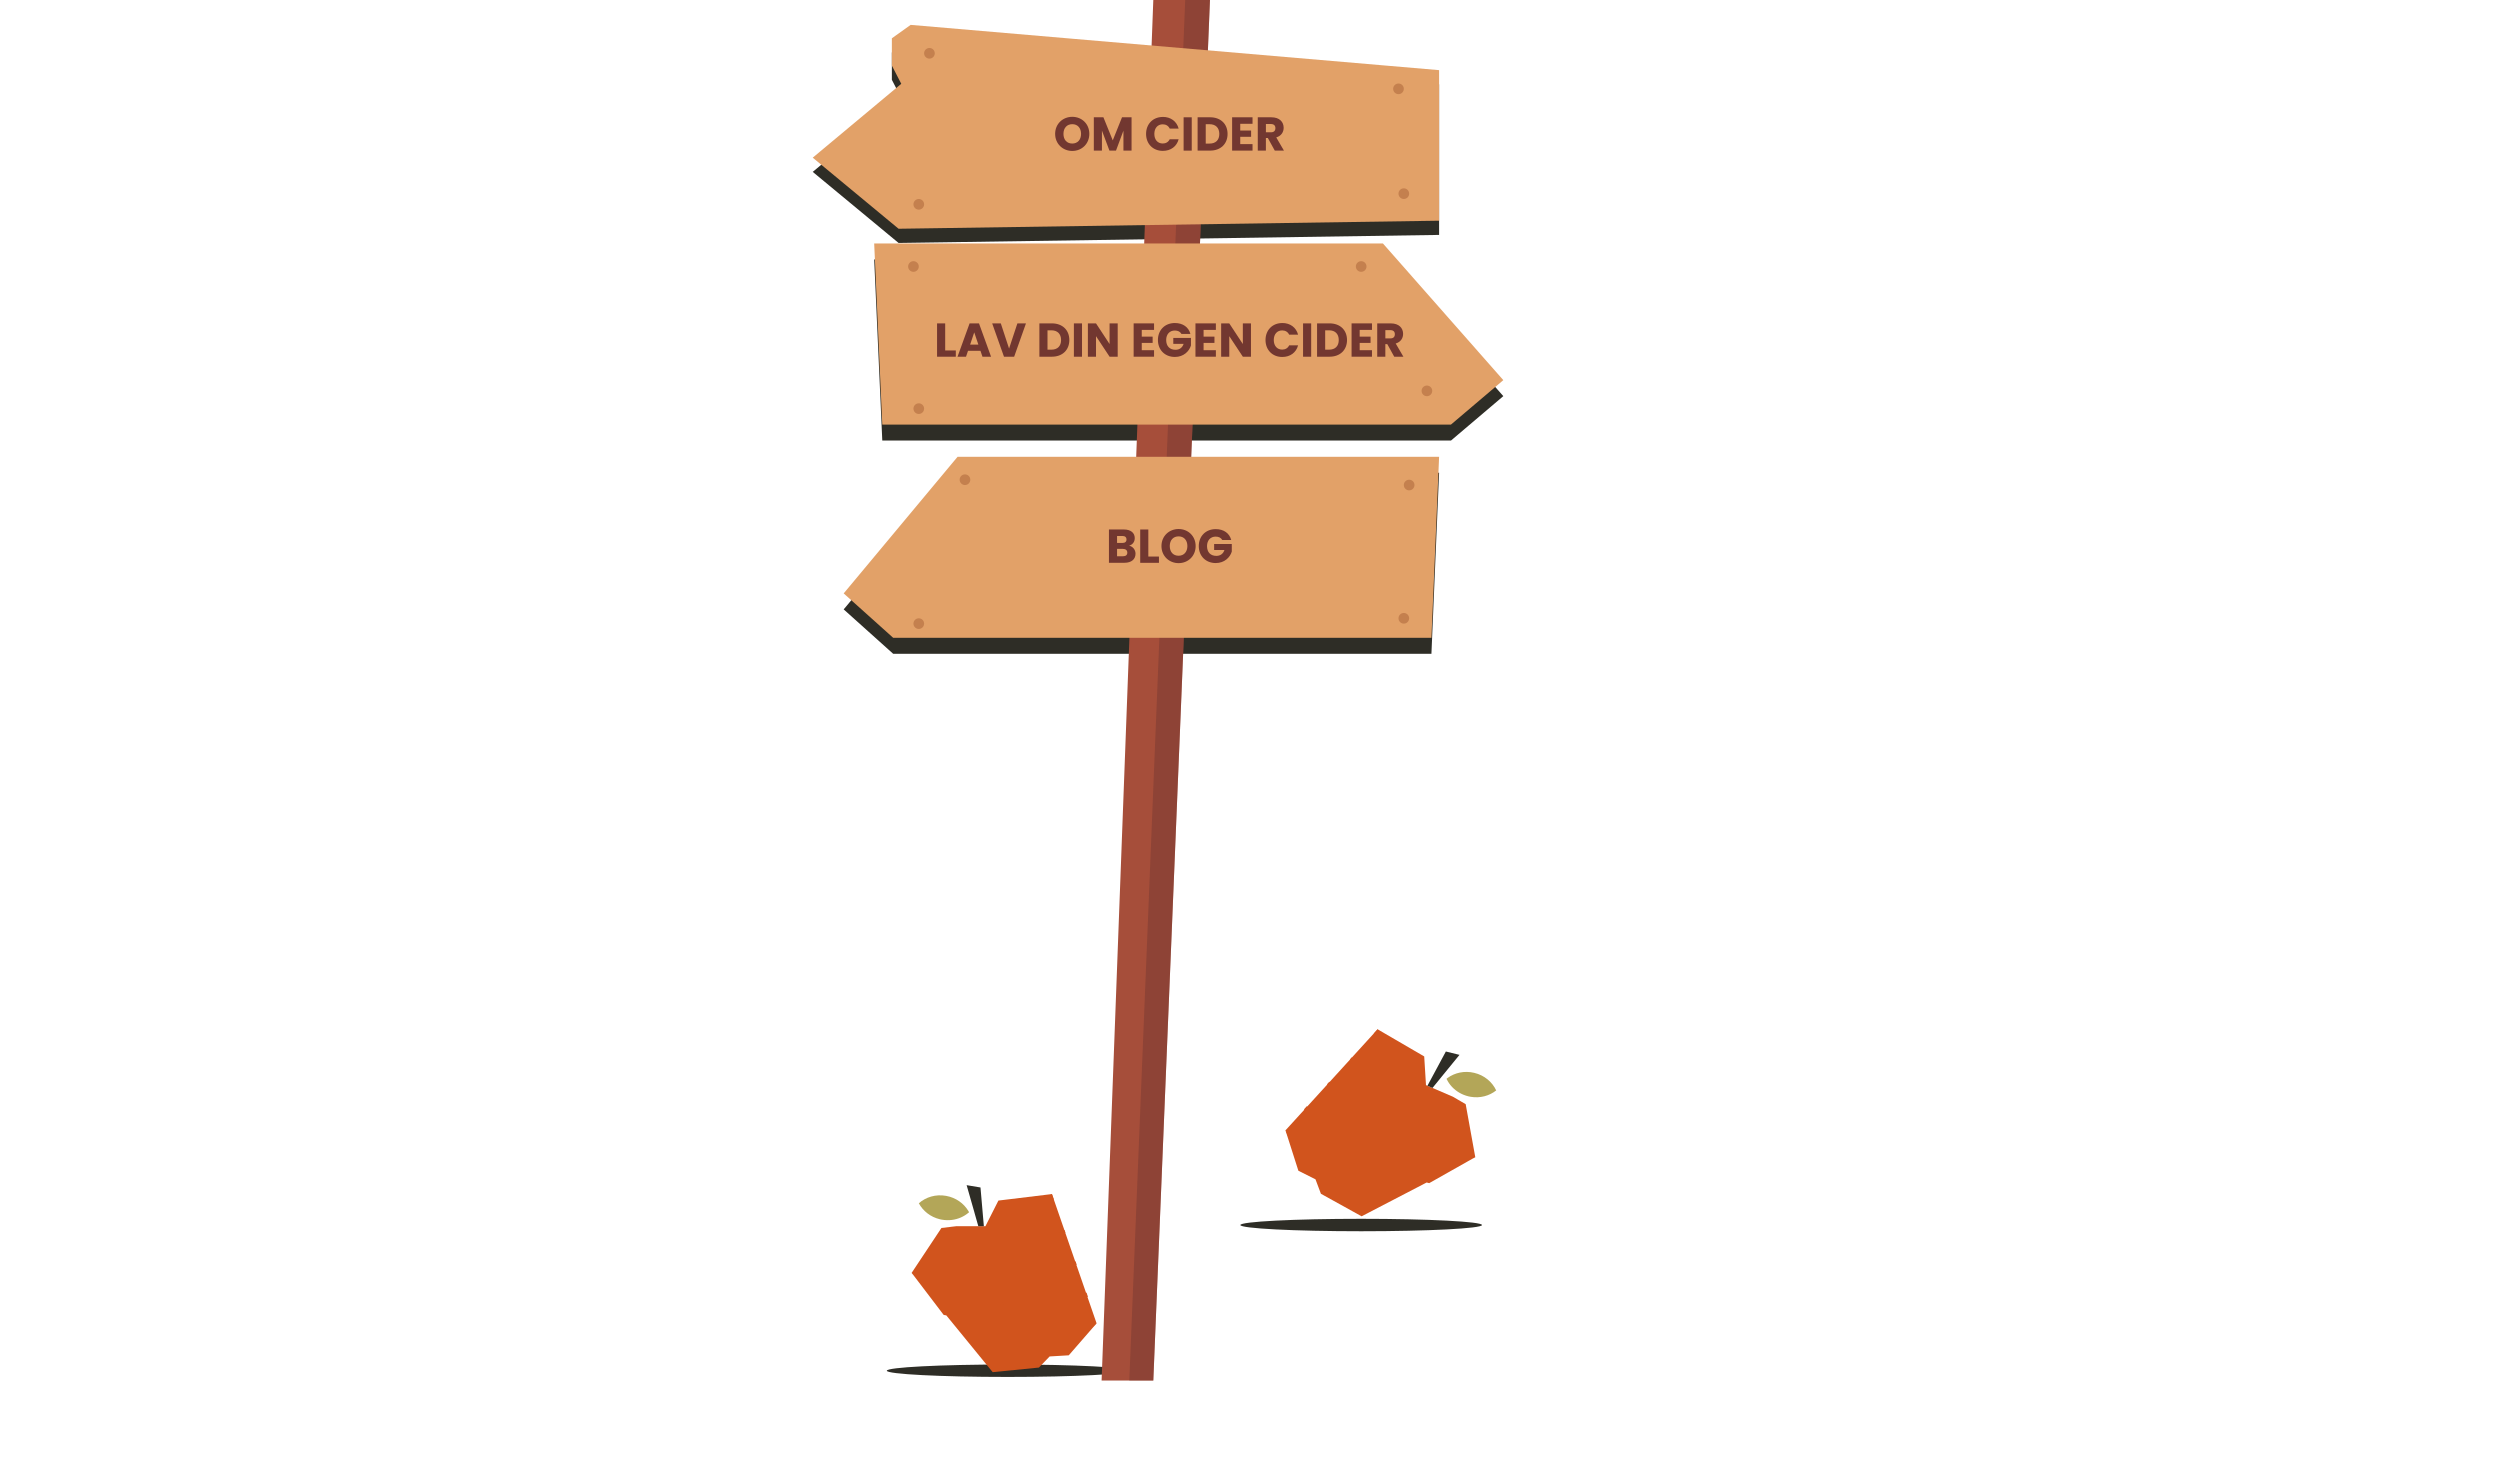
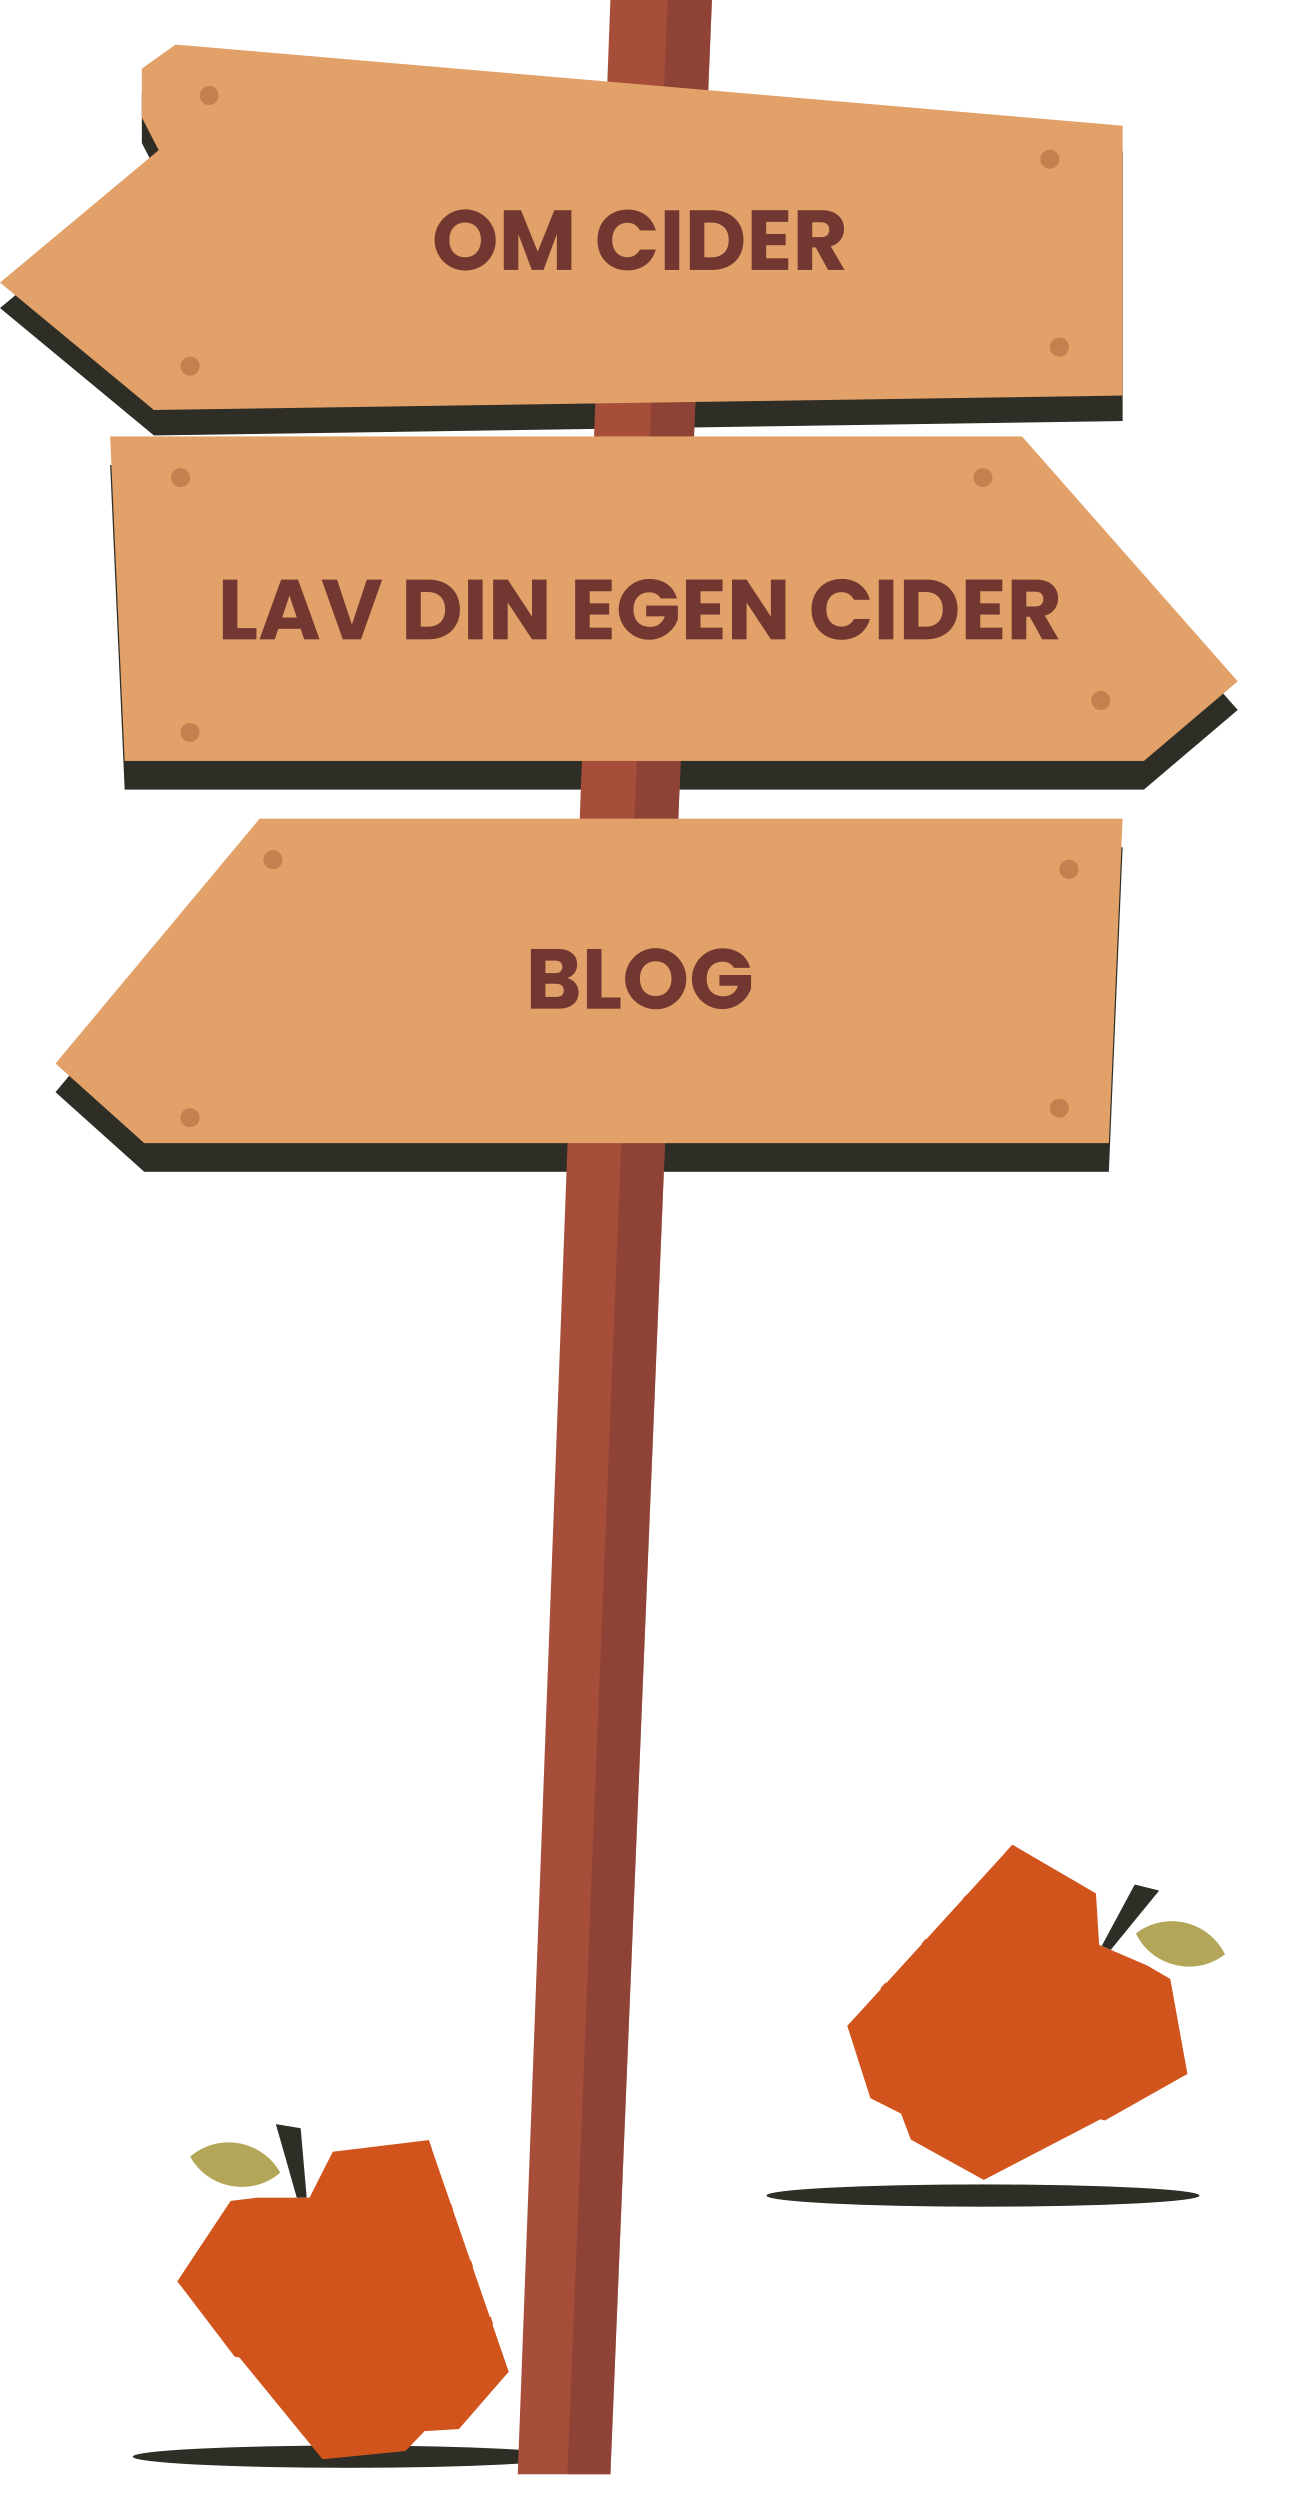
- <svg xmlns="http://www.w3.org/2000/svg" id="Layer_2" width="1407.11" height="826.06" viewBox="0 0 1407.11 826.06">
+ <svg xmlns="http://www.w3.org/2000/svg" width="405.172" height="785.106" viewBox="0 0 405.172 785.106">
  <defs>
-     <style>.cls-1{fill:none;}.cls-2{clip-path:url(#clippath);}.cls-3{fill:#b3a658;}.cls-4{fill:#a64e3a;}.cls-5{fill:#d1541d;}.cls-6{fill:#c4804e;}.cls-7{fill:#e2a168;}.cls-8,.cls-9{fill:#723730;}.cls-10{fill:#646d59;}.cls-11{fill:#2e2d26;}.cls-12{clip-path:url(#clippath-1);}.cls-9{opacity:.47;}</style>
-     <clipPath id="clippath">
-       <rect class="cls-1" x="499.22" y="667.06" width="120.91" height="159" />
+     <clipPath id="a">
+       <rect x="41.78" y="667.06" width="120.91" height="159" fill="none" />
    </clipPath>
-     <clipPath id="clippath-1">
-       <rect class="cls-1" x="696.18" y="600.1" width="159" height="120.91" transform="translate(-137.86 1111.63) rotate(-66.7)" />
+     <clipPath id="b">
+       <rect x="238.701" y="600.034" width="159" height="120.91" transform="translate(-414.286 691.486) rotate(-66.7)" fill="none" />
    </clipPath>
  </defs>
-   <g id="Layer_1-2">
-     <ellipse class="cls-11" cx="766.13" cy="689.5" rx="68" ry="3.5" />
-     <ellipse class="cls-11" cx="567.13" cy="771.5" rx="68" ry="3.5" />
-     <g class="cls-2">
-       <path class="cls-10" d="M617.47,744.5l-.12,.24-.14,.07,.26-.31Z" />
-       <polygon class="cls-5" points="617.2 744.83 601.55 762.83 590.78 763.47 584.76 769.72 558.72 772.31 532.62 740.35 531.15 740.11 514.26 717.9 513.09 716.47 529.88 691.16 538.16 690.17 554.64 690.17 561.95 675.73 592.08 672.07 593.14 675.07 566.07 694.37 572.48 706.72 599.18 692.31 599.69 693.77 573.46 708.56 580.12 721.42 605.35 709.92 606 711.77 580.5 724.88 581.03 726.12 586.17 737.98 606.32 729.66 611.52 727.53 612.32 729.81 608.15 732.09 588.64 742.79 595.79 754.77 617.2 744.83" />
-       <path class="cls-5" d="M545.66,726.12h-6.4l1.63-2.8,4.77,2.8Z" />
-       <path class="cls-11" d="M553.75,690.17h-3.11l-1.99-7-.28-1.03-4.31-15.08,7.8,1.3,1.9,21.81Z" />
-       <path class="cls-3" d="M545.44,682.3c-.09,.07-.18,.16-.27,.23-2.59,2.21-5.86,3.67-9.41,4.1-1.83,.23-3.72,.19-5.64-.15-.38-.07-.76-.15-1.13-.23-5.28-1.26-9.49-4.66-11.83-8.99,3.95-3.51,9.53-5.22,15.33-4.18,5.52,.98,10.02,4.25,12.6,8.59,.12,.22,.24,.42,.35,.64Z" />
-       <path class="cls-5" d="M1407.11,739.94l-15.65,18-10.77,.64-6.02,6.25-26.04,2.6-27.04-33.11,7.58-13.08h6.4l9.29,5.45,16.49-5.45,1.48-.49-29.82-27.16-28.83,19.43-1.17-1.43,16.79-25.31,8.27-.99h16.48l7.31-14.44,30.14-3.65,1.06,3-27.07,19.29,6.42,12.35,26.69-14.4,.52,1.45-26.23,14.8,6.66,12.85,25.23-11.49,.65,1.85-25.5,13.11,.53,1.24,5.14,11.86,20.15-8.31,5.19-2.13,.8,2.28-4.16,2.28-19.52,10.69,7.15,11.98,21.41-9.95Z" />
-       <path class="cls-11" d="M1343.66,685.28h-3.11l-1.99-7-.28-1.03-4.31-15.08,7.8,1.3,1.9,21.81Z" />
-       <path class="cls-3" d="M1335.35,677.42c-.09,.07-.18,.16-.27,.23-2.59,2.21-5.86,3.67-9.41,4.1-1.83,.23-3.72,.19-5.64-.15-.38-.07-.76-.15-1.13-.23-5.28-1.26-9.49-4.66-11.83-8.99,3.95-3.51,9.53-5.22,15.33-4.18,5.52,.98,10.02,4.25,12.6,8.59,.12,.22,.24,.42,.35,.64Z" />
-       <path class="cls-5" d="M592.08,672.07l25.12,72.75-14.25,13-22.44,.18s-21.75-31.99-20.83-33.29-8.47-30.6-8.47-30.6l20.29-10.15,20.59-11.9Z" />
+   <g>
+     <ellipse cx="308.69" cy="689.5" rx="68" ry="3.5" fill="#2e2d26" />
+     <ellipse cx="109.69" cy="771.5" rx="68" ry="3.5" fill="#2e2d26" />
+     <g clip-path="url(#a)">
+       <g>
+         <path d="M160.03,744.5l-.12.24-.14.07Z" fill="#646d59" />
+         <polygon points="159.76 744.83 144.11 762.83 133.34 763.47 127.32 769.72 101.28 772.31 75.18 740.35 73.71 740.11 56.82 717.9 55.65 716.47 72.44 691.16 80.72 690.17 97.2 690.17 104.51 675.73 134.64 672.07 135.7 675.07 108.63 694.37 115.04 706.72 141.74 692.31 142.25 693.77 116.02 708.56 122.68 721.42 147.91 709.92 148.56 711.77 123.06 724.88 123.59 726.12 128.73 737.98 148.88 729.66 154.08 727.53 154.88 729.81 150.71 732.09 131.2 742.79 138.35 754.77 159.76 744.83" fill="#d1541d" />
+         <path d="M88.22,726.12h-6.4l1.63-2.8Z" fill="#d1541d" />
+         <path d="M96.31,690.17H93.2l-1.99-7-.28-1.03-4.31-15.08,7.8,1.3,1.9,21.81Z" fill="#2e2d26" />
+         <path d="M88,682.3c-.09.07-.18.16-.27.23a17.8,17.8,0,0,1-9.41,4.1,18.8,18.8,0,0,1-5.64-.15c-.38-.07-.76-.15-1.13-.23a18.208,18.208,0,0,1-11.83-8.99,18.583,18.583,0,0,1,27.93,4.41c.12.22.24.42.35.64Z" fill="#b3a658" />
+         <path d="M134.64,672.07l25.12,72.75-14.25,13-22.44.18s-21.75-31.99-20.83-33.29-8.47-30.6-8.47-30.6l20.29-10.15,20.59-11.9Z" fill="#d1541d" />
+       </g>
    </g>
-     <g class="cls-12">
-       <path class="cls-10" d="M723.52,636.19l-.1-.12-.02-.27,.11,.39Z" />
-       <polygon class="cls-5" points="723.53 636.21 730.78 658.93 740.42 663.78 743.47 671.91 766.37 684.59 802.98 665.56 804.43 665.92 828.72 652.2 830.36 651.36 824.95 621.47 817.75 617.28 802.61 610.76 801.61 594.61 775.38 579.33 773.22 581.67 790.45 610.09 779.67 618.9 760.86 595.11 759.81 596.24 778.05 620.21 766.85 629.38 748.22 608.84 746.9 610.28 765.13 632.41 764.15 633.34 754.74 642.2 739.52 626.59 735.59 622.58 733.95 624.35 736.87 628.1 750.57 645.64 739.26 653.82 723.53 636.21" />
-       <path class="cls-5" d="M802.13,646.65l.39,3.21-5.88-2.53,5.49-.68Z" />
-       <path class="cls-11" d="M813.79,591.83l7.68,1.89-9.93,12.14-.67,.84-4.6,5.64-2.85-1.23,10.37-19.28Z" />
-       <path class="cls-3" d="M814.74,606.73c4.08-2.96,9.51-4.19,14.97-2.9,5.73,1.34,10.18,5.13,12.42,9.91-3.86,3.06-9.07,4.51-14.42,3.58-.37-.07-.75-.15-1.13-.23-1.9-.45-3.65-1.16-5.24-2.09-3.09-1.81-5.52-4.43-7.02-7.49-.06-.1-.1-.22-.16-.32,.19-.16,.38-.3,.58-.45Z" />
-       <path class="cls-5" d="M15.73,336.83l11.3-8.18-13.69-17.54-2.92-3.74,1.64-1.78,3.93,4.01,15.22,15.61,9.41-8.86,.97-.93-18.23-22.13,1.33-1.44,18.62,20.54,11.2-9.17-18.24-23.97,1.05-1.13,18.82,23.79,10.78-8.8-17.23-28.43,2.16-2.34,26.23,15.28,1,16.16,15.13,6.52,7.21,4.18,5.41,29.89-1.64,.85-18.79-29.25-38.13,13.14,1.16,1.03,12.99,11.53,10.69-1.33,5.88,2.53,1.79,15.02-37.94,19.71-22.89-12.68-3.06-8.12-9.64-4.85-7.25-22.73,15.73,17.61Z" />
-       <path class="cls-11" d="M90.26,274.85l7.68,1.89-9.93,12.14-.67,.84-4.6,5.64-2.85-1.23,10.37-19.28Z" />
-       <path class="cls-3" d="M91.22,289.74c4.08-2.96,9.51-4.19,14.97-2.9,5.73,1.34,10.18,5.13,12.42,9.91-3.86,3.06-9.07,4.51-14.42,3.58-.37-.07-.75-.15-1.13-.23-1.9-.45-3.65-1.16-5.24-2.09-3.09-1.81-5.52-4.43-7.02-7.49-.06-.1-.1-.22-.16-.32,.19-.16,.38-.3,.58-.45Z" />
-       <path class="cls-5" d="M775.38,579.33l-51.85,56.88,7.95,17.58,20.54,9.04s32.63-20.78,32.3-22.33,19.89-24.76,19.89-24.76l-14.62-17.35-14.2-19.07Z" />
+     <g clip-path="url(#b)">
+       <g>
+         <path d="M266.08,636.19l-.1-.12-.02-.27.11.39Z" fill="#646d59" />
+         <polygon points="266.09 636.21 273.34 658.93 282.98 663.78 286.03 671.91 308.93 684.59 345.54 665.56 346.99 665.92 371.28 652.2 372.92 651.36 367.51 621.47 360.31 617.28 345.17 610.76 344.17 594.61 317.94 579.33 315.78 581.67 333.01 610.09 322.23 618.9 303.42 595.11 302.37 596.24 320.61 620.21 309.41 629.38 290.78 608.84 289.46 610.28 307.69 632.41 306.71 633.34 297.3 642.2 282.08 626.59 278.15 622.58 276.51 624.35 279.43 628.1 293.13 645.64 281.82 653.82 266.09 636.21" fill="#d1541d" />
+         <path d="M344.69,646.65l.39,3.21-5.88-2.53Z" fill="#d1541d" />
+         <path d="M356.35,591.83l7.68,1.89-9.93,12.14-.67.84-4.6,5.64-2.85-1.23,10.37-19.28Z" fill="#2e2d26" />
+         <path d="M357.3,606.73a18.577,18.577,0,0,1,27.39,7.01,18.174,18.174,0,0,1-14.42,3.58c-.37-.07-.75-.15-1.13-.23A19.022,19.022,0,0,1,363.9,615a17.808,17.808,0,0,1-7.02-7.49c-.06-.1-.1-.22-.16-.32.19-.16.38-.3.58-.45Z" fill="#b3a658" />
+         <path d="M317.94,579.33l-51.85,56.88,7.95,17.58,20.54,9.04s32.63-20.78,32.3-22.33,19.89-24.76,19.89-24.76l-14.62-17.35-14.2-19.07Z" fill="#d1541d" />
+       </g>
    </g>
-     <polygon class="cls-11" points="512.55 22 501.98 29.55 501.98 44.92 507.27 55.16 457.44 96.74 505.76 136.75 809.99 132.22 809.99 47.48 512.55 22" />
-     <polygon class="cls-11" points="538.97 266.09 474.86 342.99 502.74 368 805.67 368 809.99 266.09 538.97 266.09" />
-     <polygon class="cls-11" points="778.39 146.05 846.13 222.96 816.67 247.97 496.59 247.97 492.03 146.05 778.39 146.05" />
-     <polygon class="cls-4" points="681.02 0 649.13 777.02 620.03 777.02 649.13 0 681.02 0" />
-     <polygon class="cls-9" points="681.02 0 649.13 777.02 635.62 777.02 667.09 0 681.02 0" />
-     <polygon class="cls-7" points="512.55 14 501.98 21.55 501.98 36.92 507.27 47.16 457.44 88.74 505.76 128.75 809.99 124.22 809.99 39.48 512.55 14" />
-     <polygon class="cls-7" points="538.97 257.09 474.86 333.99 502.74 359 805.67 359 809.99 257.09 538.97 257.09" />
-     <polygon class="cls-7" points="778.39 137.05 846.13 213.96 816.67 238.97 496.59 238.97 492.03 137.05 778.39 137.05" />
+     <polygon points="55.11 22 44.54 29.55 44.54 44.92 49.83 55.16 0 96.74 48.32 136.75 352.55 132.22 352.55 47.48 55.11 22" fill="#2e2d26" />
+     <polygon points="81.53 266.09 17.42 342.99 45.3 368 348.23 368 352.55 266.09 81.53 266.09" fill="#2e2d26" />
+     <polygon points="320.95 146.05 388.69 222.96 359.23 247.97 39.15 247.97 34.59 146.05 320.95 146.05" fill="#2e2d26" />
+     <polygon points="223.58 0 191.69 777.02 162.59 777.02 191.69 0 223.58 0" fill="#a64e3a" />
+     <polygon points="223.58 0 191.69 777.02 178.18 777.02 209.65 0 223.58 0" fill="#723730" opacity="0.47" style="isolation: isolate" />
+     <polygon points="55.11 14 44.54 21.55 44.54 36.92 49.83 47.16 0 88.74 48.32 128.75 352.55 124.22 352.55 39.48 55.11 14" fill="#e2a168" />
+     <polygon points="81.53 257.09 17.42 333.99 45.3 359 348.23 359 352.55 257.09 81.53 257.09" fill="#e2a168" />
+     <polygon points="320.95 137.05 388.69 213.96 359.23 238.97 39.15 238.97 34.59 137.05 320.95 137.05" fill="#e2a168" />
    <g>
-       <path class="cls-8" d="M632.9,316.77h-8.74v-18.76h8.44c3.82,0,6.09,1.9,6.09,4.86,0,2.27-1.36,3.74-3.18,4.27,2.19,.45,3.61,2.38,3.61,4.52,0,3.1-2.27,5.1-6.23,5.1Zm-1.18-15.1h-2.99v3.93h2.99c1.5,0,2.32-.67,2.32-1.95s-.83-1.98-2.32-1.98Zm.32,7.27h-3.31v4.14h3.37c1.52,0,2.4-.69,2.4-2.03s-.94-2.11-2.46-2.11Z" />
-       <path class="cls-8" d="M646.33,298.02v15.23h5.98v3.53h-10.55v-18.76h4.57Z" />
-       <path class="cls-8" d="M663.37,316.96c-5.32,0-9.65-3.98-9.65-9.62s4.33-9.59,9.65-9.59,9.59,3.95,9.59,9.59-4.27,9.62-9.59,9.62Zm0-4.17c2.99,0,4.94-2.16,4.94-5.45s-1.95-5.45-4.94-5.45-4.97,2.11-4.97,5.45,1.92,5.45,4.97,5.45Z" />
-       <path class="cls-8" d="M693,303.95h-5.05c-.69-1.26-1.98-1.92-3.69-1.92-2.94,0-4.89,2.08-4.89,5.34,0,3.47,1.98,5.5,5.26,5.5,2.27,0,3.85-1.2,4.54-3.31h-5.8v-3.37h9.94v4.25c-.96,3.23-4.09,6.47-9.03,6.47-5.61,0-9.56-3.93-9.56-9.54s3.93-9.56,9.54-9.56c4.49,0,7.75,2.3,8.74,6.15Z" />
+       <path d="M175.46,316.77h-8.74V298.01h8.44c3.82,0,6.09,1.9,6.09,4.86a4.244,4.244,0,0,1-3.18,4.27,4.551,4.551,0,0,1,3.61,4.52c0,3.1-2.27,5.1-6.23,5.1Zm-1.18-15.1h-2.99v3.93h2.99c1.5,0,2.32-.67,2.32-1.95s-.83-1.98-2.32-1.98Zm.32,7.27h-3.31v4.14h3.37c1.52,0,2.4-.69,2.4-2.03s-.94-2.11-2.46-2.11Z" fill="#723730" />
+       <path d="M188.89,298.02v15.23h5.98v3.53H184.32V298.02Z" fill="#723730" />
+       <path d="M205.93,316.96a9.605,9.605,0,1,1,9.59-9.62A9.438,9.438,0,0,1,205.93,316.96Zm0-4.17c2.99,0,4.94-2.16,4.94-5.45s-1.95-5.45-4.94-5.45-4.97,2.11-4.97,5.45S202.88,312.79,205.93,312.79Z" fill="#723730" />
+       <path d="M235.56,303.95h-5.05a3.918,3.918,0,0,0-3.69-1.92c-2.94,0-4.89,2.08-4.89,5.34,0,3.47,1.98,5.5,5.26,5.5a4.486,4.486,0,0,0,4.54-3.31h-5.8v-3.37h9.94v4.25a9.55,9.55,0,1,1-9.05-12.63c4.49,0,7.75,2.3,8.74,6.15Z" fill="#723730" />
    </g>
    <g>
-       <path class="cls-8" d="M531.99,182.02v15.23h5.98v3.53h-10.55v-18.76h4.57Z" />
-       <path class="cls-8" d="M551.84,197.46h-7l-1.12,3.31h-4.78l6.79-18.76h5.29l6.79,18.76h-4.84l-1.12-3.31Zm-3.5-10.39l-2.3,6.87h4.62l-2.32-6.87Z" />
-       <path class="cls-8" d="M572.62,182.02h4.84l-6.65,18.76h-5.72l-6.65-18.76h4.86l4.65,14.16,4.68-14.16Z" />
-       <path class="cls-8" d="M601.87,191.39c0,5.56-3.85,9.38-9.83,9.38h-7.03v-18.76h7.03c5.98,0,9.83,3.79,9.83,9.38Zm-10.13,5.42c3.45,0,5.48-1.98,5.48-5.42s-2.03-5.48-5.48-5.48h-2.16v10.9h2.16Z" />
-       <path class="cls-8" d="M604.43,182.02h4.57v18.76h-4.57v-18.76Z" />
-       <path class="cls-8" d="M629.09,182.02v18.76h-4.57l-7.64-11.57v11.57h-4.57v-18.76h4.57l7.64,11.62v-11.62h4.57Z" />
-       <path class="cls-8" d="M649.55,185.68h-6.92v3.79h6.12v3.53h-6.12v4.11h6.92v3.66h-11.49v-18.76h11.49v3.66Z" />
-       <path class="cls-8" d="M670.01,187.95h-5.05c-.69-1.26-1.98-1.92-3.69-1.92-2.94,0-4.89,2.08-4.89,5.34,0,3.47,1.98,5.5,5.26,5.5,2.27,0,3.85-1.2,4.54-3.31h-5.8v-3.37h9.94v4.25c-.96,3.23-4.09,6.47-9.03,6.47-5.61,0-9.56-3.93-9.56-9.54s3.93-9.56,9.54-9.56c4.49,0,7.75,2.3,8.74,6.15Z" />
-       <path class="cls-8" d="M684.35,185.68h-6.92v3.79h6.12v3.53h-6.12v4.11h6.92v3.66h-11.49v-18.76h11.49v3.66Z" />
-       <path class="cls-8" d="M704.1,182.02v18.76h-4.57l-7.64-11.57v11.57h-4.57v-18.76h4.57l7.64,11.62v-11.62h4.57Z" />
-       <path class="cls-8" d="M721.72,181.8c4.46,0,7.83,2.51,8.9,6.57h-5.02c-.77-1.6-2.19-2.4-3.93-2.4-2.81,0-4.73,2.08-4.73,5.4s1.92,5.4,4.73,5.4c1.74,0,3.15-.8,3.93-2.4h5.02c-1.07,4.06-4.44,6.55-8.9,6.55-5.53,0-9.43-3.93-9.43-9.54s3.9-9.56,9.43-9.56Z" />
-       <path class="cls-8" d="M733.42,182.02h4.57v18.76h-4.57v-18.76Z" />
-       <path class="cls-8" d="M758.16,191.39c0,5.56-3.85,9.38-9.83,9.38h-7.03v-18.76h7.03c5.98,0,9.83,3.79,9.83,9.38Zm-10.13,5.42c3.45,0,5.48-1.98,5.48-5.42s-2.03-5.48-5.48-5.48h-2.16v10.9h2.16Z" />
-       <path class="cls-8" d="M772.21,185.68h-6.92v3.79h6.12v3.53h-6.12v4.11h6.92v3.66h-11.49v-18.76h11.49v3.66Z" />
-       <path class="cls-8" d="M782.84,182.02c4.6,0,6.89,2.65,6.89,5.9,0,2.35-1.28,4.57-4.17,5.42l4.33,7.43h-5.16l-3.9-7.08h-1.1v7.08h-4.57v-18.76h7.67Zm-.27,3.79h-2.83v4.65h2.83c1.71,0,2.51-.88,2.51-2.35,0-1.39-.8-2.3-2.51-2.3Z" />
+       <path d="M74.55,182.02v15.23h5.98v3.53H69.98V182.02Z" fill="#723730" />
+       <path d="M94.4,197.46h-7l-1.12,3.31H81.5l6.79-18.76h5.29l6.79,18.76H95.53l-1.12-3.31Zm-3.5-10.39-2.3,6.87h4.62Z" fill="#723730" />
+       <path d="M115.18,182.02h4.84l-6.65,18.76h-5.72L101,182.02h4.86l4.65,14.16,4.68-14.16Z" fill="#723730" />
+       <path d="M144.43,191.39c0,5.56-3.85,9.38-9.83,9.38h-7.03V182.01h7.03c5.98,0,9.83,3.79,9.83,9.38Zm-10.13,5.42c3.45,0,5.48-1.98,5.48-5.42s-2.03-5.48-5.48-5.48h-2.16v10.9Z" fill="#723730" />
+       <path d="M146.99,182.02h4.57v18.76h-4.57Z" fill="#723730" />
+       <path d="M171.65,182.02v18.76h-4.57l-7.64-11.57v11.57h-4.57V182.02h4.57l7.64,11.62V182.02Z" fill="#723730" />
+       <path d="M192.11,185.68h-6.92v3.79h6.12V193h-6.12v4.11h6.92v3.66H180.62V182.01h11.49v3.67Z" fill="#723730" />
+       <path d="M212.57,187.95h-5.05a3.918,3.918,0,0,0-3.69-1.92c-2.94,0-4.89,2.08-4.89,5.34,0,3.47,1.98,5.5,5.26,5.5a4.486,4.486,0,0,0,4.54-3.31h-5.8v-3.37h9.94v4.25a9.55,9.55,0,1,1-9.05-12.63c4.49,0,7.75,2.3,8.74,6.15Z" fill="#723730" />
+       <path d="M226.91,185.68h-6.92v3.79h6.12V193h-6.12v4.11h6.92v3.66H215.42V182.01h11.49v3.67Z" fill="#723730" />
+       <path d="M246.66,182.02v18.76h-4.57l-7.64-11.57v11.57h-4.57V182.02h4.57l7.64,11.62V182.02Z" fill="#723730" />
+       <path d="M264.28,181.8c4.46,0,7.83,2.51,8.9,6.57h-5.02a4.129,4.129,0,0,0-3.93-2.4c-2.81,0-4.73,2.08-4.73,5.4s1.92,5.4,4.73,5.4a4.138,4.138,0,0,0,3.93-2.4h5.02c-1.07,4.06-4.44,6.55-8.9,6.55-5.53,0-9.43-3.93-9.43-9.54s3.9-9.56,9.43-9.56Z" fill="#723730" />
+       <path d="M275.98,182.02h4.57v18.76h-4.57Z" fill="#723730" />
+       <path d="M300.72,191.39c0,5.56-3.85,9.38-9.83,9.38h-7.03V182.01h7.03c5.98,0,9.83,3.79,9.83,9.38Zm-10.13,5.42c3.45,0,5.48-1.98,5.48-5.42s-2.03-5.48-5.48-5.48h-2.16v10.9Z" fill="#723730" />
+       <path d="M314.77,185.68h-6.92v3.79h6.12V193h-6.12v4.11h6.92v3.66H303.28V182.01h11.49v3.67Z" fill="#723730" />
+       <path d="M325.4,182.02c4.6,0,6.89,2.65,6.89,5.9a5.449,5.449,0,0,1-4.17,5.42l4.33,7.43h-5.16l-3.9-7.08h-1.1v7.08h-4.57V182.01h7.67Zm-.27,3.79H322.3v4.65h2.83c1.71,0,2.51-.88,2.51-2.35,0-1.39-.8-2.3-2.51-2.3Z" fill="#723730" />
    </g>
    <g>
-       <path class="cls-8" d="M603.53,84.96c-5.32,0-9.65-3.98-9.65-9.62s4.33-9.59,9.65-9.59,9.59,3.95,9.59,9.59-4.27,9.62-9.59,9.62Zm0-4.17c2.99,0,4.94-2.16,4.94-5.45s-1.95-5.45-4.94-5.45-4.97,2.11-4.97,5.45,1.92,5.45,4.97,5.45Z" />
-       <path class="cls-8" d="M615.65,66.02h5.4l5.26,12.99,5.21-12.99h5.37v18.76h-4.57v-11.25l-4.19,11.25h-3.69l-4.22-11.27v11.27h-4.57v-18.76Z" />
-       <path class="cls-8" d="M654.49,65.8c4.46,0,7.83,2.51,8.9,6.57h-5.02c-.77-1.6-2.19-2.4-3.93-2.4-2.81,0-4.73,2.08-4.73,5.4s1.92,5.4,4.73,5.4c1.74,0,3.15-.8,3.93-2.4h5.02c-1.07,4.06-4.44,6.55-8.9,6.55-5.53,0-9.43-3.93-9.43-9.54s3.9-9.56,9.43-9.56Z" />
-       <path class="cls-8" d="M666.19,66.02h4.57v18.76h-4.57v-18.76Z" />
-       <path class="cls-8" d="M690.93,75.39c0,5.56-3.85,9.38-9.83,9.38h-7.03v-18.76h7.03c5.98,0,9.83,3.79,9.83,9.38Zm-10.13,5.42c3.45,0,5.48-1.98,5.48-5.42s-2.03-5.48-5.48-5.48h-2.16v10.9h2.16Z" />
-       <path class="cls-8" d="M704.98,69.68h-6.92v3.79h6.12v3.53h-6.12v4.11h6.92v3.66h-11.49v-18.76h11.49v3.66Z" />
-       <path class="cls-8" d="M715.61,66.02c4.6,0,6.89,2.65,6.89,5.9,0,2.35-1.28,4.57-4.17,5.42l4.33,7.43h-5.16l-3.9-7.08h-1.1v7.08h-4.57v-18.76h7.67Zm-.27,3.79h-2.83v4.65h2.83c1.71,0,2.51-.88,2.51-2.35,0-1.39-.8-2.3-2.51-2.3Z" />
+       <path d="M146.09,84.96a9.605,9.605,0,1,1,9.59-9.62A9.438,9.438,0,0,1,146.09,84.96Zm0-4.17c2.99,0,4.94-2.16,4.94-5.45s-1.95-5.45-4.94-5.45-4.97,2.11-4.97,5.45S143.04,80.79,146.09,80.79Z" fill="#723730" />
+       <path d="M158.21,66.02h5.4l5.26,12.99,5.21-12.99h5.37V84.78h-4.57V73.53l-4.19,11.25H167l-4.22-11.27V84.78h-4.57V66.02Z" fill="#723730" />
+       <path d="M197.05,65.8c4.46,0,7.83,2.51,8.9,6.57h-5.02a4.129,4.129,0,0,0-3.93-2.4c-2.81,0-4.73,2.08-4.73,5.4s1.92,5.4,4.73,5.4a4.138,4.138,0,0,0,3.93-2.4h5.02c-1.07,4.06-4.44,6.55-8.9,6.55-5.53,0-9.43-3.93-9.43-9.54s3.9-9.56,9.43-9.56Z" fill="#723730" />
+       <path d="M208.75,66.02h4.57V84.78h-4.57Z" fill="#723730" />
+       <path d="M233.49,75.39c0,5.56-3.85,9.38-9.83,9.38h-7.03V66.01h7.03C229.64,66.01,233.49,69.8,233.49,75.39Zm-10.13,5.42c3.45,0,5.48-1.98,5.48-5.42s-2.03-5.48-5.48-5.48H221.2v10.9Z" fill="#723730" />
+       <path d="M247.54,69.68h-6.92v3.79h6.12V77h-6.12v4.11h6.92v3.66H236.05V66.01h11.49v3.67Z" fill="#723730" />
+       <path d="M258.17,66.02c4.6,0,6.89,2.65,6.89,5.9a5.449,5.449,0,0,1-4.17,5.42l4.33,7.43h-5.16l-3.9-7.08h-1.1v7.08h-4.57V66.01h7.67Zm-.27,3.79h-2.83v4.65h2.83c1.71,0,2.51-.88,2.51-2.35C260.41,70.72,259.61,69.81,257.9,69.81Z" fill="#723730" />
    </g>
-     <circle class="cls-6" cx="514.13" cy="150" r="3" />
-     <circle class="cls-6" cx="517.13" cy="115" r="3" />
-     <circle class="cls-6" cx="523.13" cy="30" r="3" />
-     <circle class="cls-6" cx="787.13" cy="50" r="3" />
-     <circle class="cls-6" cx="790.13" cy="109" r="3" />
-     <circle class="cls-6" cx="517.13" cy="230" r="3" />
-     <circle class="cls-6" cx="766.13" cy="150" r="3" />
-     <circle class="cls-6" cx="803.13" cy="220" r="3" />
-     <circle class="cls-6" cx="793.13" cy="273" r="3" />
-     <circle class="cls-6" cx="790.13" cy="348" r="3" />
-     <circle class="cls-6" cx="517.13" cy="351" r="3" />
-     <circle class="cls-6" cx="543.13" cy="270" r="3" />
+     <circle cx="56.69" cy="150" r="3" fill="#c4804e" />
+     <circle cx="59.69" cy="115" r="3" fill="#c4804e" />
+     <circle cx="65.69" cy="30" r="3" fill="#c4804e" />
+     <circle cx="329.69" cy="50" r="3" fill="#c4804e" />
+     <circle cx="332.69" cy="109" r="3" fill="#c4804e" />
+     <circle cx="59.69" cy="230" r="3" fill="#c4804e" />
+     <circle cx="308.69" cy="150" r="3" fill="#c4804e" />
+     <circle cx="345.69" cy="220" r="3" fill="#c4804e" />
+     <circle cx="335.69" cy="273" r="3" fill="#c4804e" />
+     <circle cx="332.69" cy="348" r="3" fill="#c4804e" />
+     <circle cx="59.69" cy="351" r="3" fill="#c4804e" />
+     <circle cx="85.69" cy="270" r="3" fill="#c4804e" />
  </g>
</svg>
